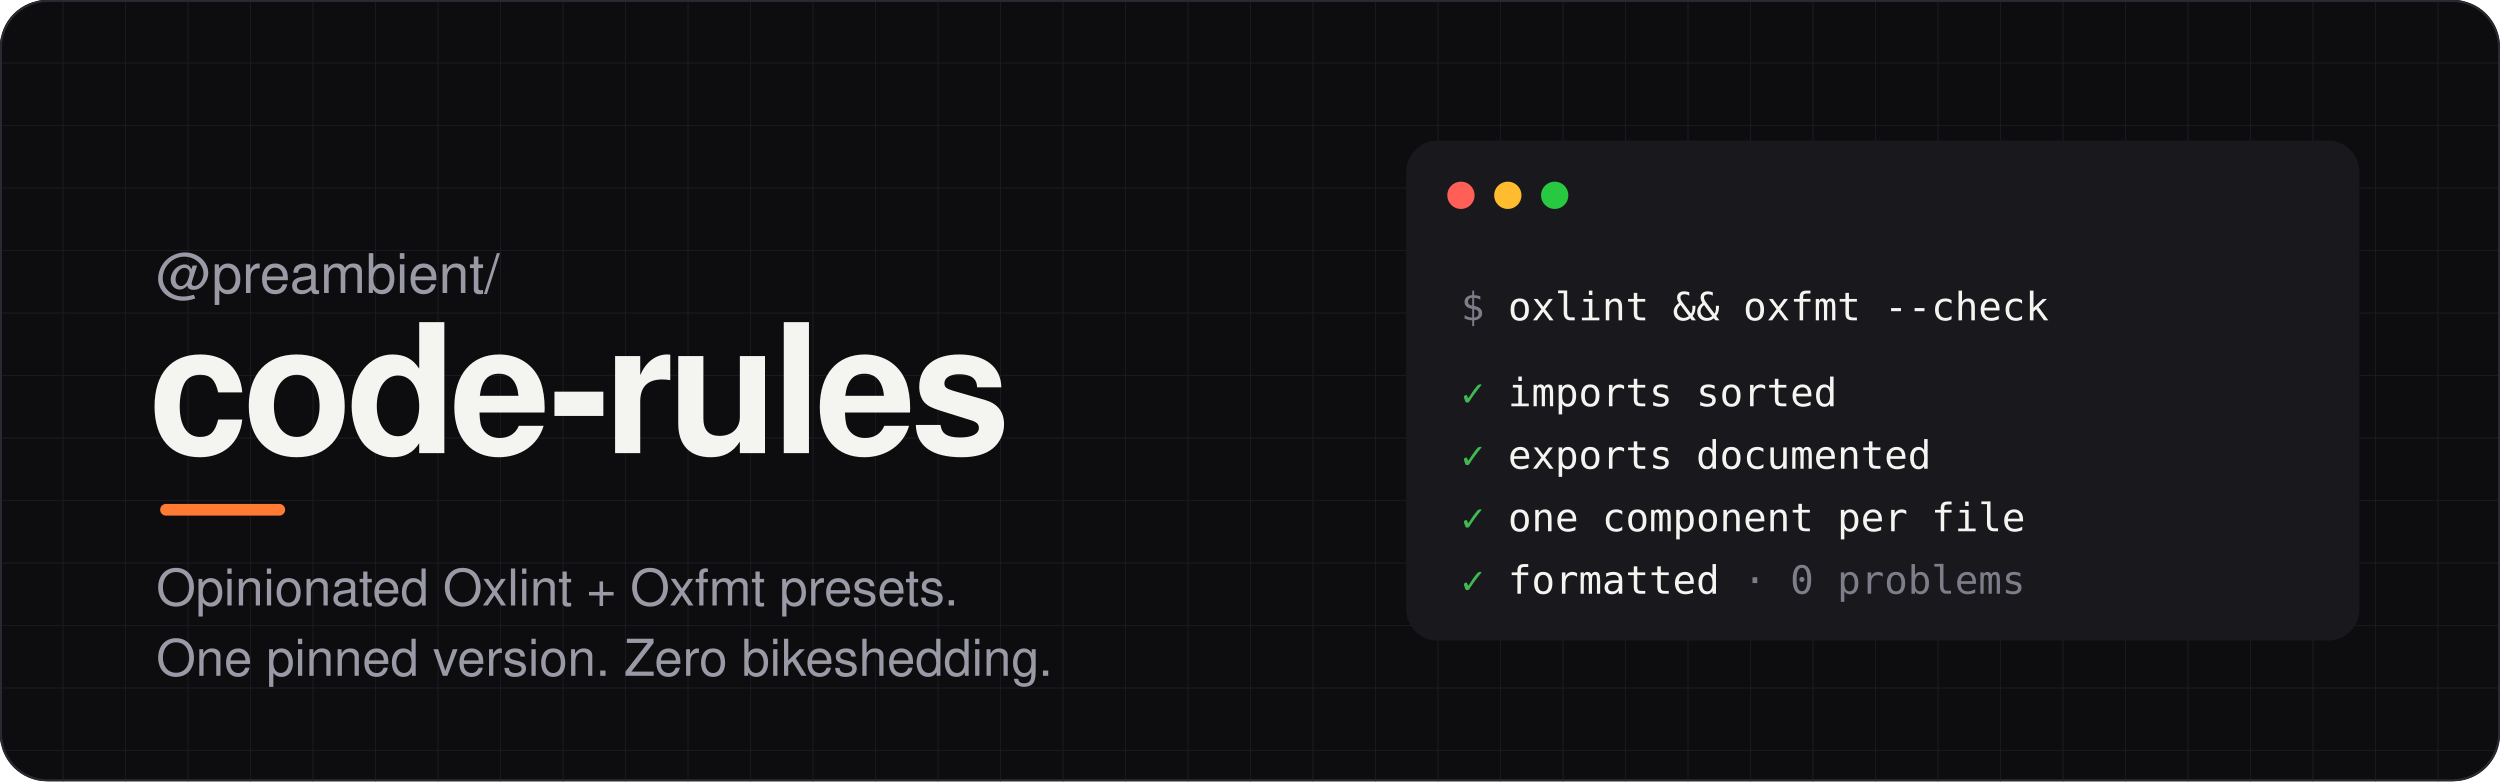
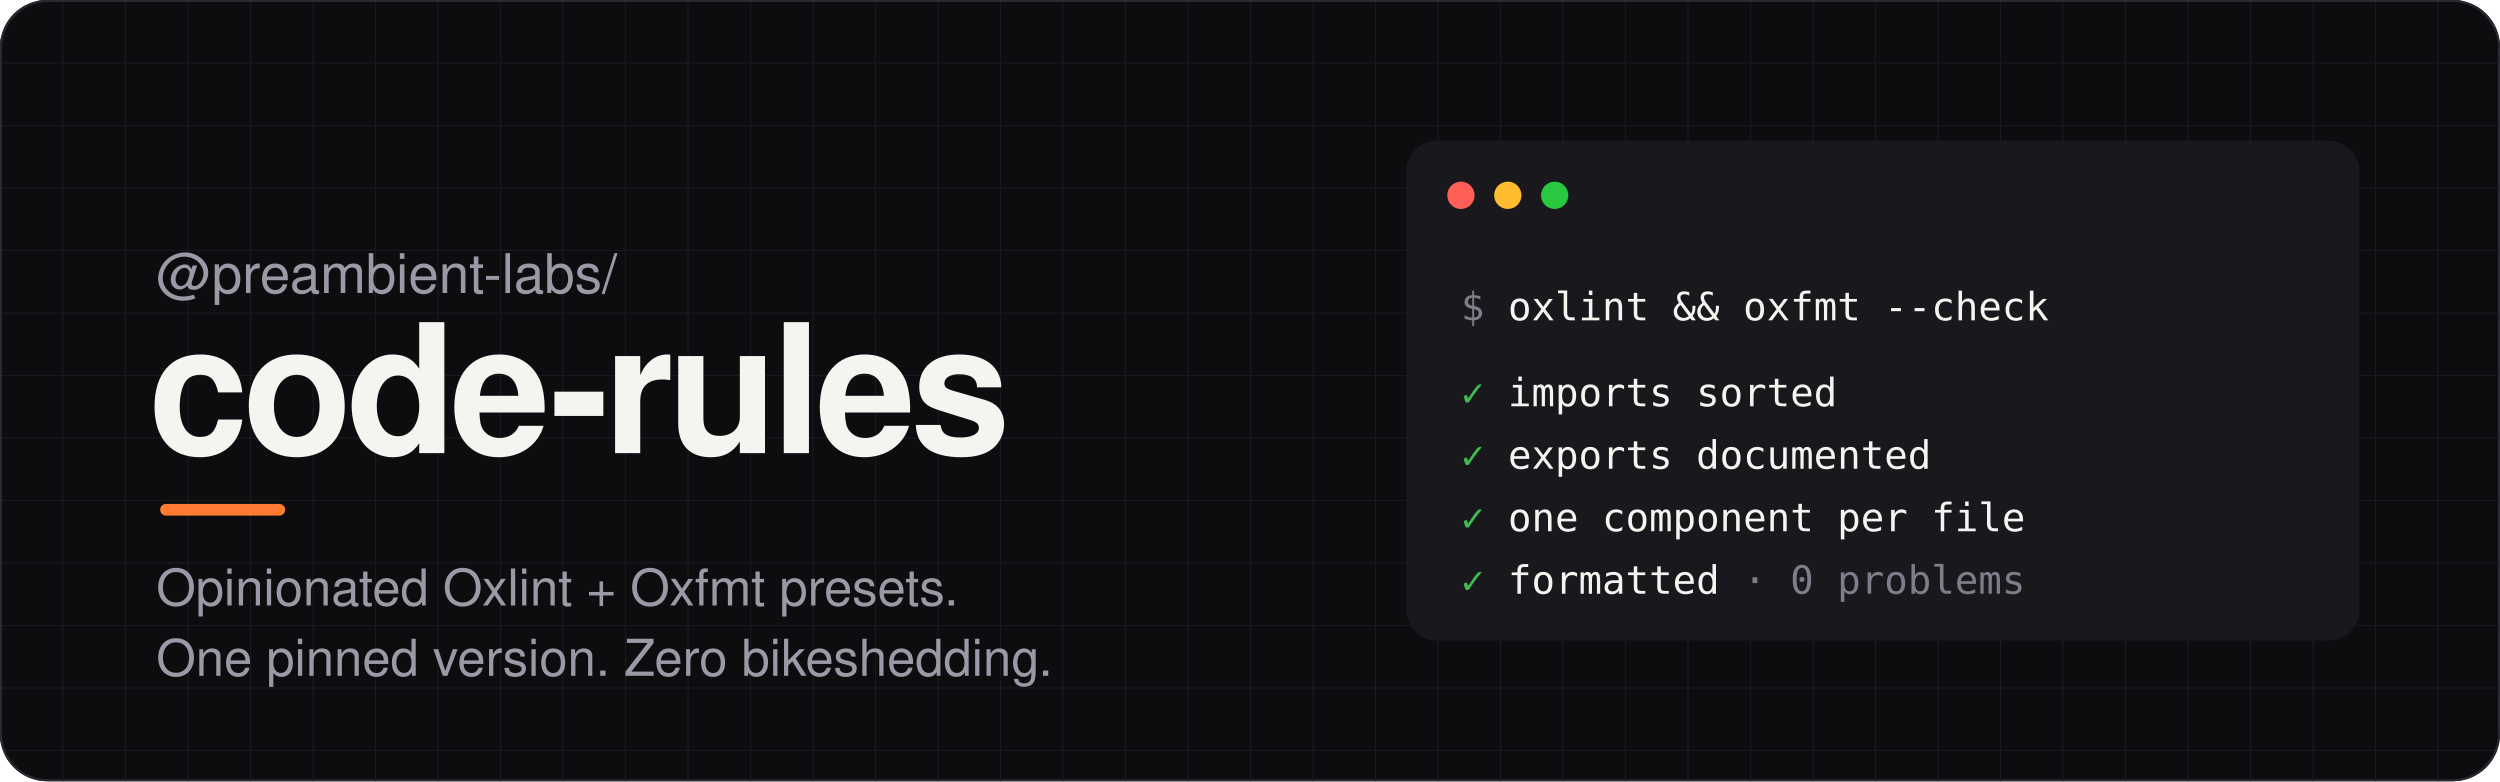
- <svg xmlns="http://www.w3.org/2000/svg" width="1280" height="400" viewBox="0 0 1280 400" role="img" aria-label="@preambient/code-rules: opinionated Oxlint and Oxfmt presets">
+ <svg xmlns="http://www.w3.org/2000/svg" width="1280" height="400" viewBox="0 0 1280 400" role="img" aria-label="@preambient-labs/code-rules: opinionated Oxlint and Oxfmt presets">
  <defs>
    <pattern id="g" width="32" height="32" patternUnits="userSpaceOnUse">
      <path d="M32 0H0V32" fill="none" stroke="#1A1A20" stroke-width="1" />
    </pattern>
  </defs>
  <rect width="1280" height="400" rx="24" fill="#0D0D10" />
  <rect width="1280" height="400" rx="24" fill="url(#g)" />
  <rect x="0.5" y="0.5" width="1279" height="399" rx="24" fill="none" stroke="#2A2A32" />
  <g font-family="ui-sans-serif, -apple-system, 'Segoe UI', Helvetica, Arial, sans-serif">
-     <text x="80" y="150" font-size="28" font-weight="500" fill="#9A9AA6">@preambient/</text>
+     <text x="80" y="150" font-size="28" font-weight="500" fill="#9A9AA6">@preambient-labs/</text>
    <text x="76" y="232" font-size="92" font-weight="800" letter-spacing="-3" fill="#F4F4F0">code-rules</text>
    <rect x="82" y="258" width="64" height="6" rx="3" fill="#FF7A33" />
    <text x="80" y="310" font-size="26" fill="#9A9AA6">Opinionated Oxlint + Oxfmt presets.</text>
    <text x="80" y="346" font-size="26" fill="#9A9AA6">One pinned version. Zero bikeshedding.</text>
  </g>
  <g transform="translate(720 72)">
    <rect width="488" height="256" rx="16" fill="#18181D" />
    <circle cx="28" cy="28" r="7" fill="#FF5F57" />
    <circle cx="52" cy="28" r="7" fill="#FEBC2E" />
    <circle cx="76" cy="28" r="7" fill="#28C840" />
    <g font-family="ui-monospace, SFMono-Regular, Menlo, Consolas, monospace" font-size="20">
      <text x="28" y="92" fill="#7E7E8A">$ <tspan fill="#F4F4F0">oxlint &amp;&amp; oxfmt --check</tspan>
      </text>
      <text x="28" y="136" fill="#3FB950">✓ <tspan fill="#F4F4F0">imports sorted</tspan>
      </text>
      <text x="28" y="168" fill="#3FB950">✓ <tspan fill="#F4F4F0">exports documented</tspan>
      </text>
      <text x="28" y="200" fill="#3FB950">✓ <tspan fill="#F4F4F0">one component per file</tspan>
      </text>
      <text x="28" y="232" fill="#3FB950">✓ <tspan fill="#F4F4F0">formatted</tspan>
        <tspan fill="#7E7E8A">· 0 problems</tspan>
      </text>
    </g>
  </g>
</svg>
